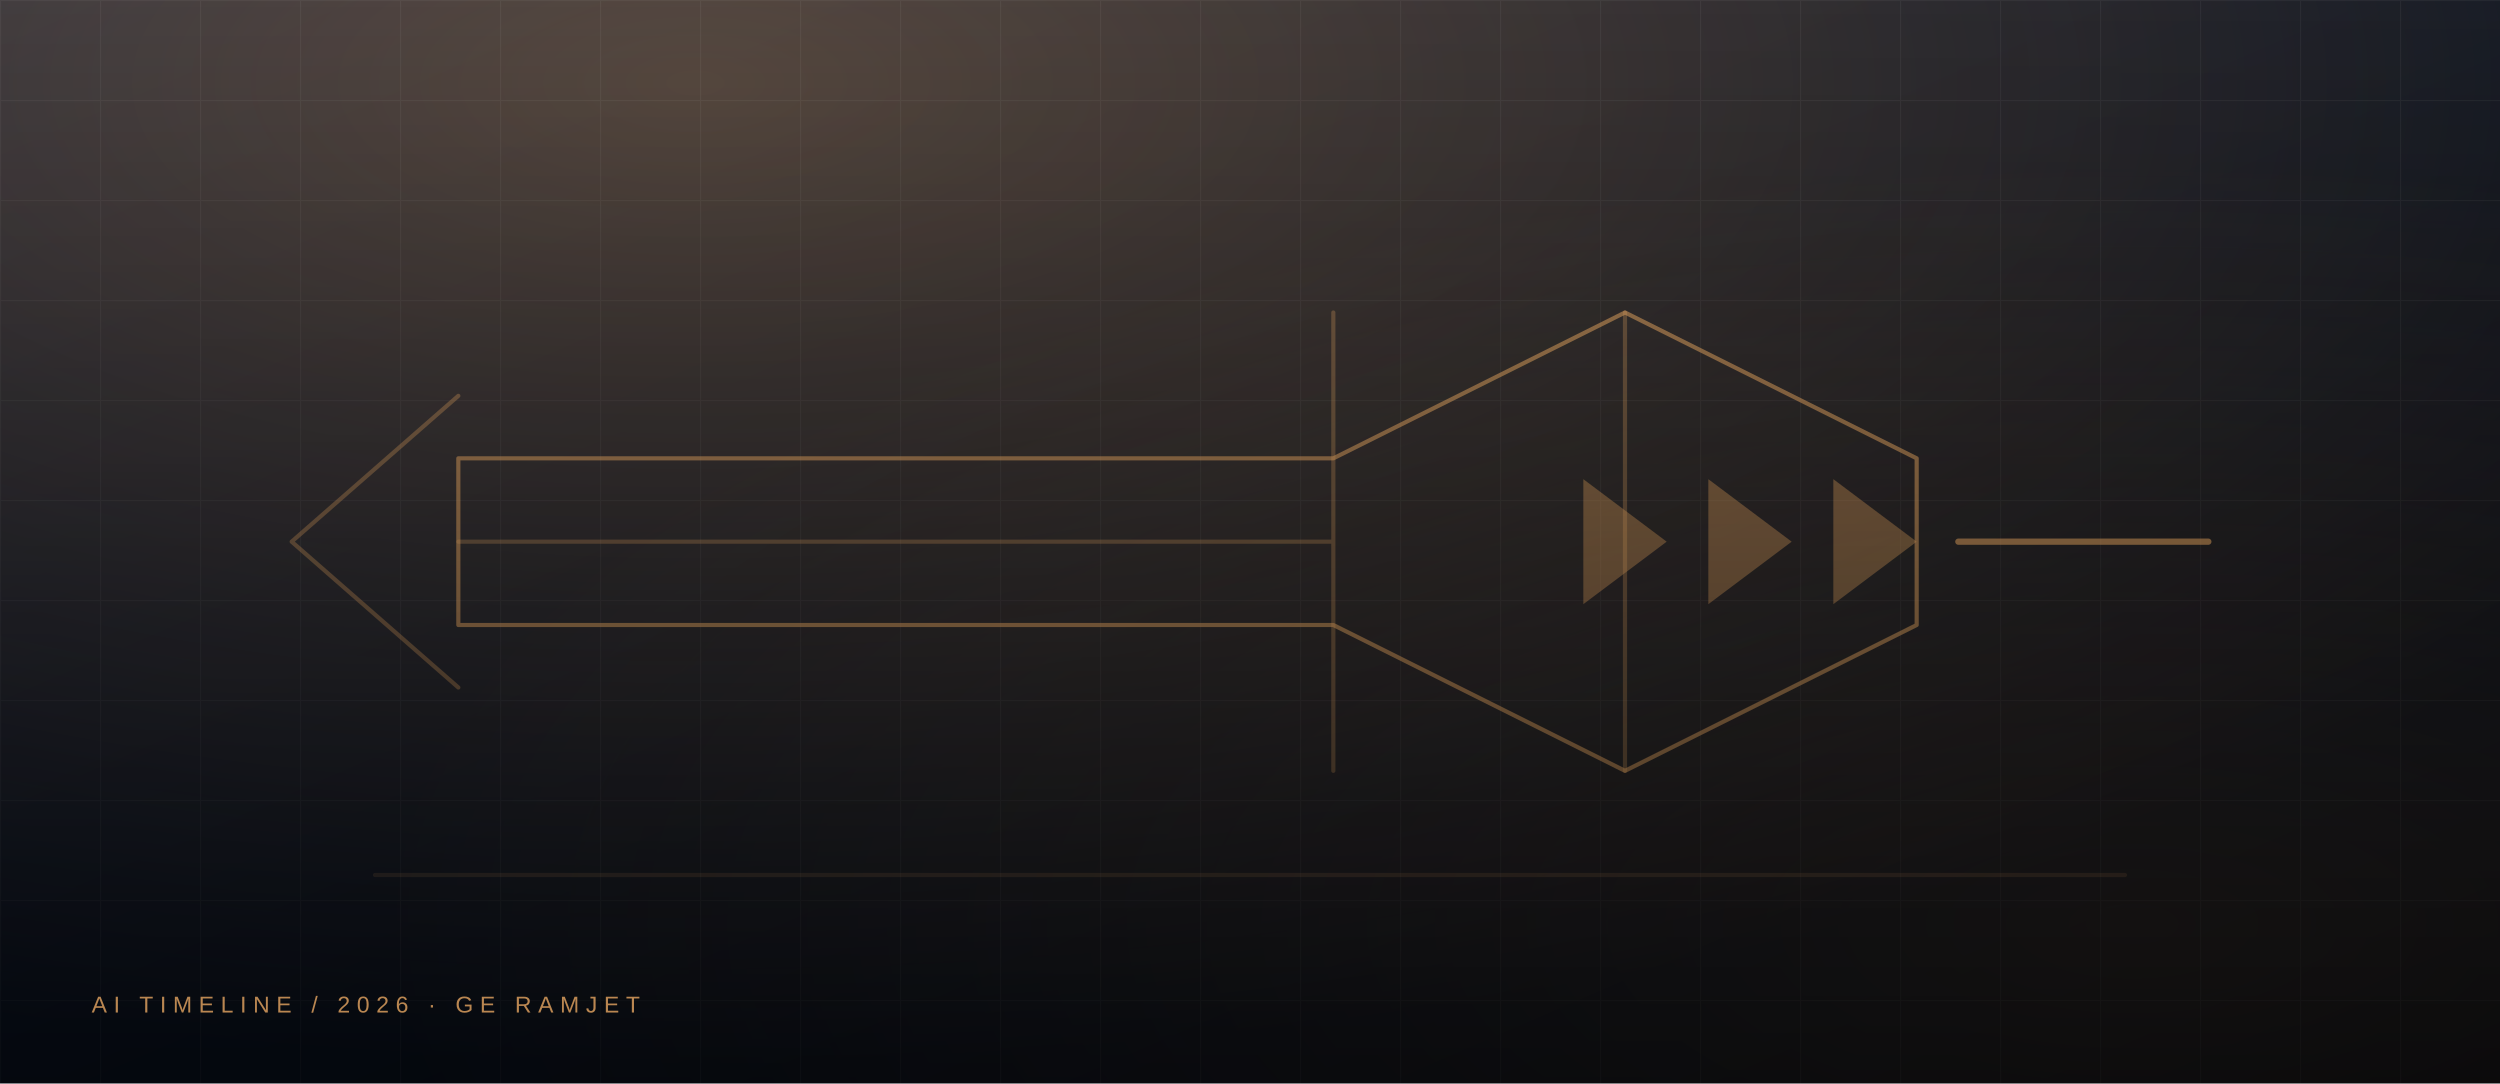
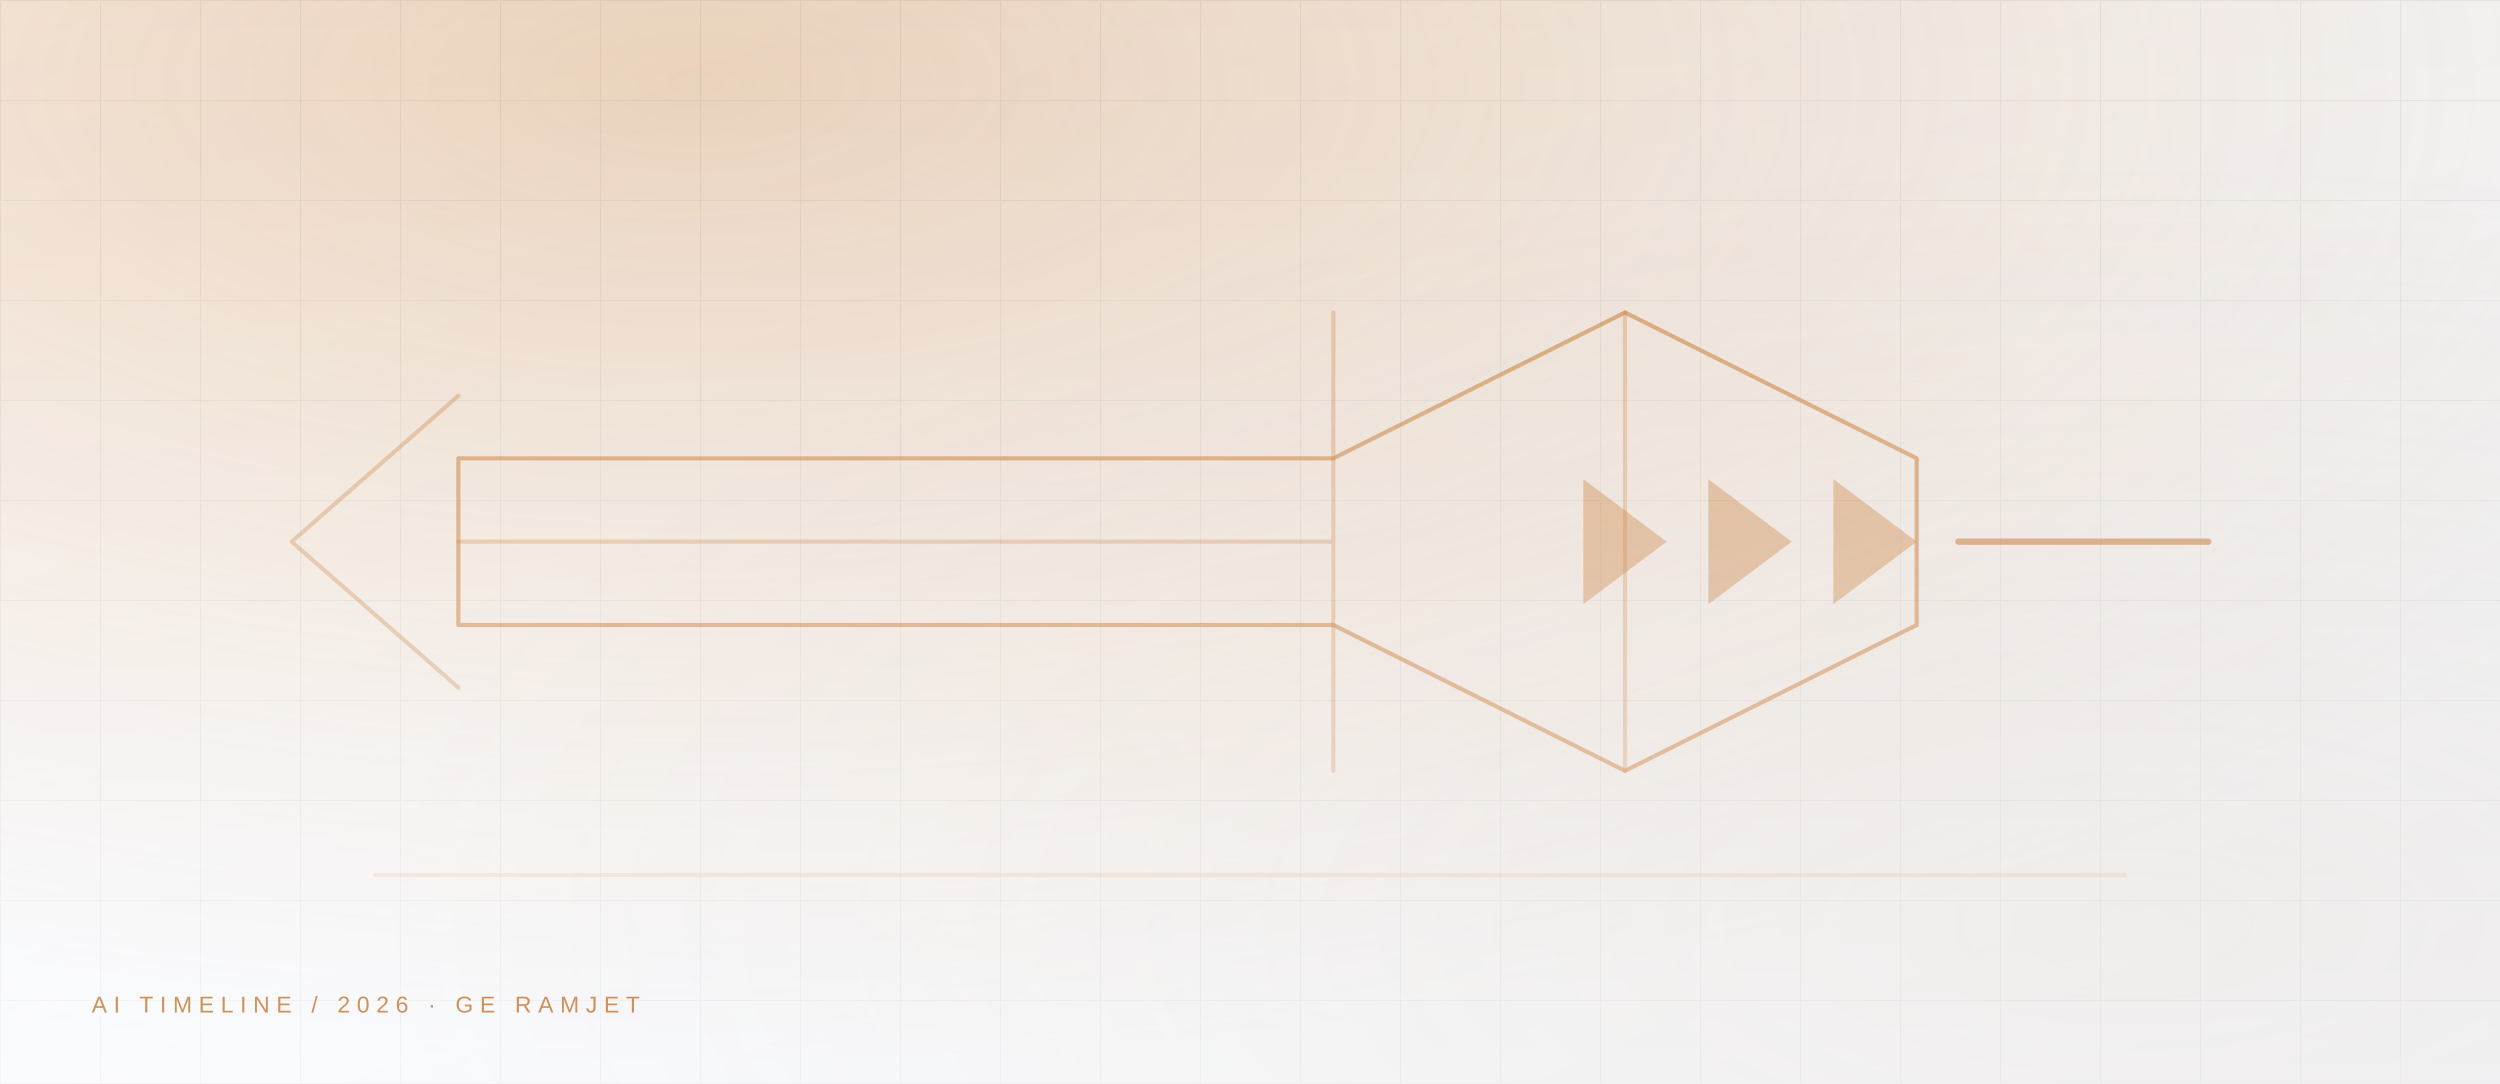
<svg xmlns="http://www.w3.org/2000/svg" width="1200" height="520" viewBox="0 0 1200 520" role="img">
  <defs>
    <linearGradient id="bg" x1="0" y1="0" x2="1" y2="1">
-       <stop offset="0" stop-color="#121d34" />
-       <stop offset=".55" stop-color="#0a1220" />
-       <stop offset="1" stop-color="#070b14" />
+       <stop offset="0" stop-color="#ffffff" />
+       <stop offset=".55" stop-color="#f4f7fc" />
+       <stop offset="1" stop-color="#e8eff8" />
    </linearGradient>
    <radialGradient id="glow" cx=".28" cy=".08" r=".9">
-       <stop offset="0" stop-color="#ffb86b" stop-opacity=".30" />
-       <stop offset="1" stop-color="#ffb86b" stop-opacity="0" />
+       <stop offset="0" stop-color="#c06a1c" stop-opacity=".30" />
+       <stop offset="1" stop-color="#c06a1c" stop-opacity="0" />
    </radialGradient>
    <radialGradient id="glow2" cx=".85" cy=".85" r=".7">
-       <stop offset="0" stop-color="#ffb86b" stop-opacity=".12" />
-       <stop offset="1" stop-color="#ffb86b" stop-opacity="0" />
+       <stop offset="0" stop-color="#c06a1c" stop-opacity=".12" />
+       <stop offset="1" stop-color="#c06a1c" stop-opacity="0" />
    </radialGradient>
    <pattern id="grid" width="48" height="48" patternUnits="userSpaceOnUse">
-       <path d="M48 0H0V48" fill="none" stroke="#ffffff" stroke-opacity=".05" />
+       <path d="M48 0H0V48" fill="none" stroke="#1f2937" stroke-opacity=".06" />
    </pattern>
    <linearGradient id="fade" x1="0" y1="0" x2="0" y2="1">
-       <stop offset="0" stop-color="#000" stop-opacity="0" />
-       <stop offset="1" stop-color="#000" stop-opacity=".58" />
+       <stop offset="0" stop-color="#ffffff" stop-opacity="0" />
+       <stop offset="1" stop-color="#ffffff" stop-opacity=".45" />
    </linearGradient>
  </defs>
  <rect width="1200" height="520" fill="url(#bg)" />
  <rect width="1200" height="520" fill="url(#glow)" />
  <rect width="1200" height="520" fill="url(#glow2)" />
  <rect width="1200" height="520" fill="url(#grid)" />
  <g fill="none" stroke-linecap="round" stroke-linejoin="round">
-     <path d="M220 220h420l140-70 140 70v80l-140 70-140-70H220z" stroke="#ffb86b" stroke-opacity=".55" stroke-width="2" />
-     <path d="M220 260h420M640 150v220M780 150v220" stroke="#ffb86b" stroke-opacity=".3" stroke-width="2" />
-     <g fill="#ffb86b" stroke="none" fill-opacity=".4">
+     <path d="M220 220h420l140-70 140 70v80l-140 70-140-70H220z" stroke="#c06a1c" stroke-opacity=".55" stroke-width="2" />
+     <path d="M220 260h420M640 150v220M780 150v220" stroke="#c06a1c" stroke-opacity=".3" stroke-width="2" />
+     <g fill="#c06a1c" stroke="none" fill-opacity=".4">
      <path d="M760 230l40 30-40 30z" />
      <path d="M820 230l40 30-40 30z" />
      <path d="M880 230l40 30-40 30z" />
    </g>
-     <path d="M220 190l-80 70 80 70" stroke="#ffb86b" stroke-opacity=".35" stroke-width="2" />
-     <path d="M940 260h120" stroke="#ffb86b" stroke-opacity=".6" stroke-width="3" />
-     <path d="M180 420h840" stroke="#ffb86b" stroke-opacity=".15" stroke-width="2" />
+     <path d="M220 190l-80 70 80 70" stroke="#c06a1c" stroke-opacity=".35" stroke-width="2" />
+     <path d="M940 260h120" stroke="#c06a1c" stroke-opacity=".6" stroke-width="3" />
+     <path d="M180 420h840" stroke="#c06a1c" stroke-opacity=".15" stroke-width="2" />
  </g>
  <rect width="1200" height="520" fill="url(#fade)" />
-   <text x="44" y="486" font-family="Segoe UI, Arial, sans-serif" font-size="11" letter-spacing="3.2" fill="#ffb86b" fill-opacity=".72">AI TIMELINE / 2026 · GE RAMJET</text>
+   <text x="44" y="486" font-family="Segoe UI, Arial, sans-serif" font-size="11" letter-spacing="3.2" fill="#c06a1c" fill-opacity=".72">AI TIMELINE / 2026 · GE RAMJET</text>
</svg>
